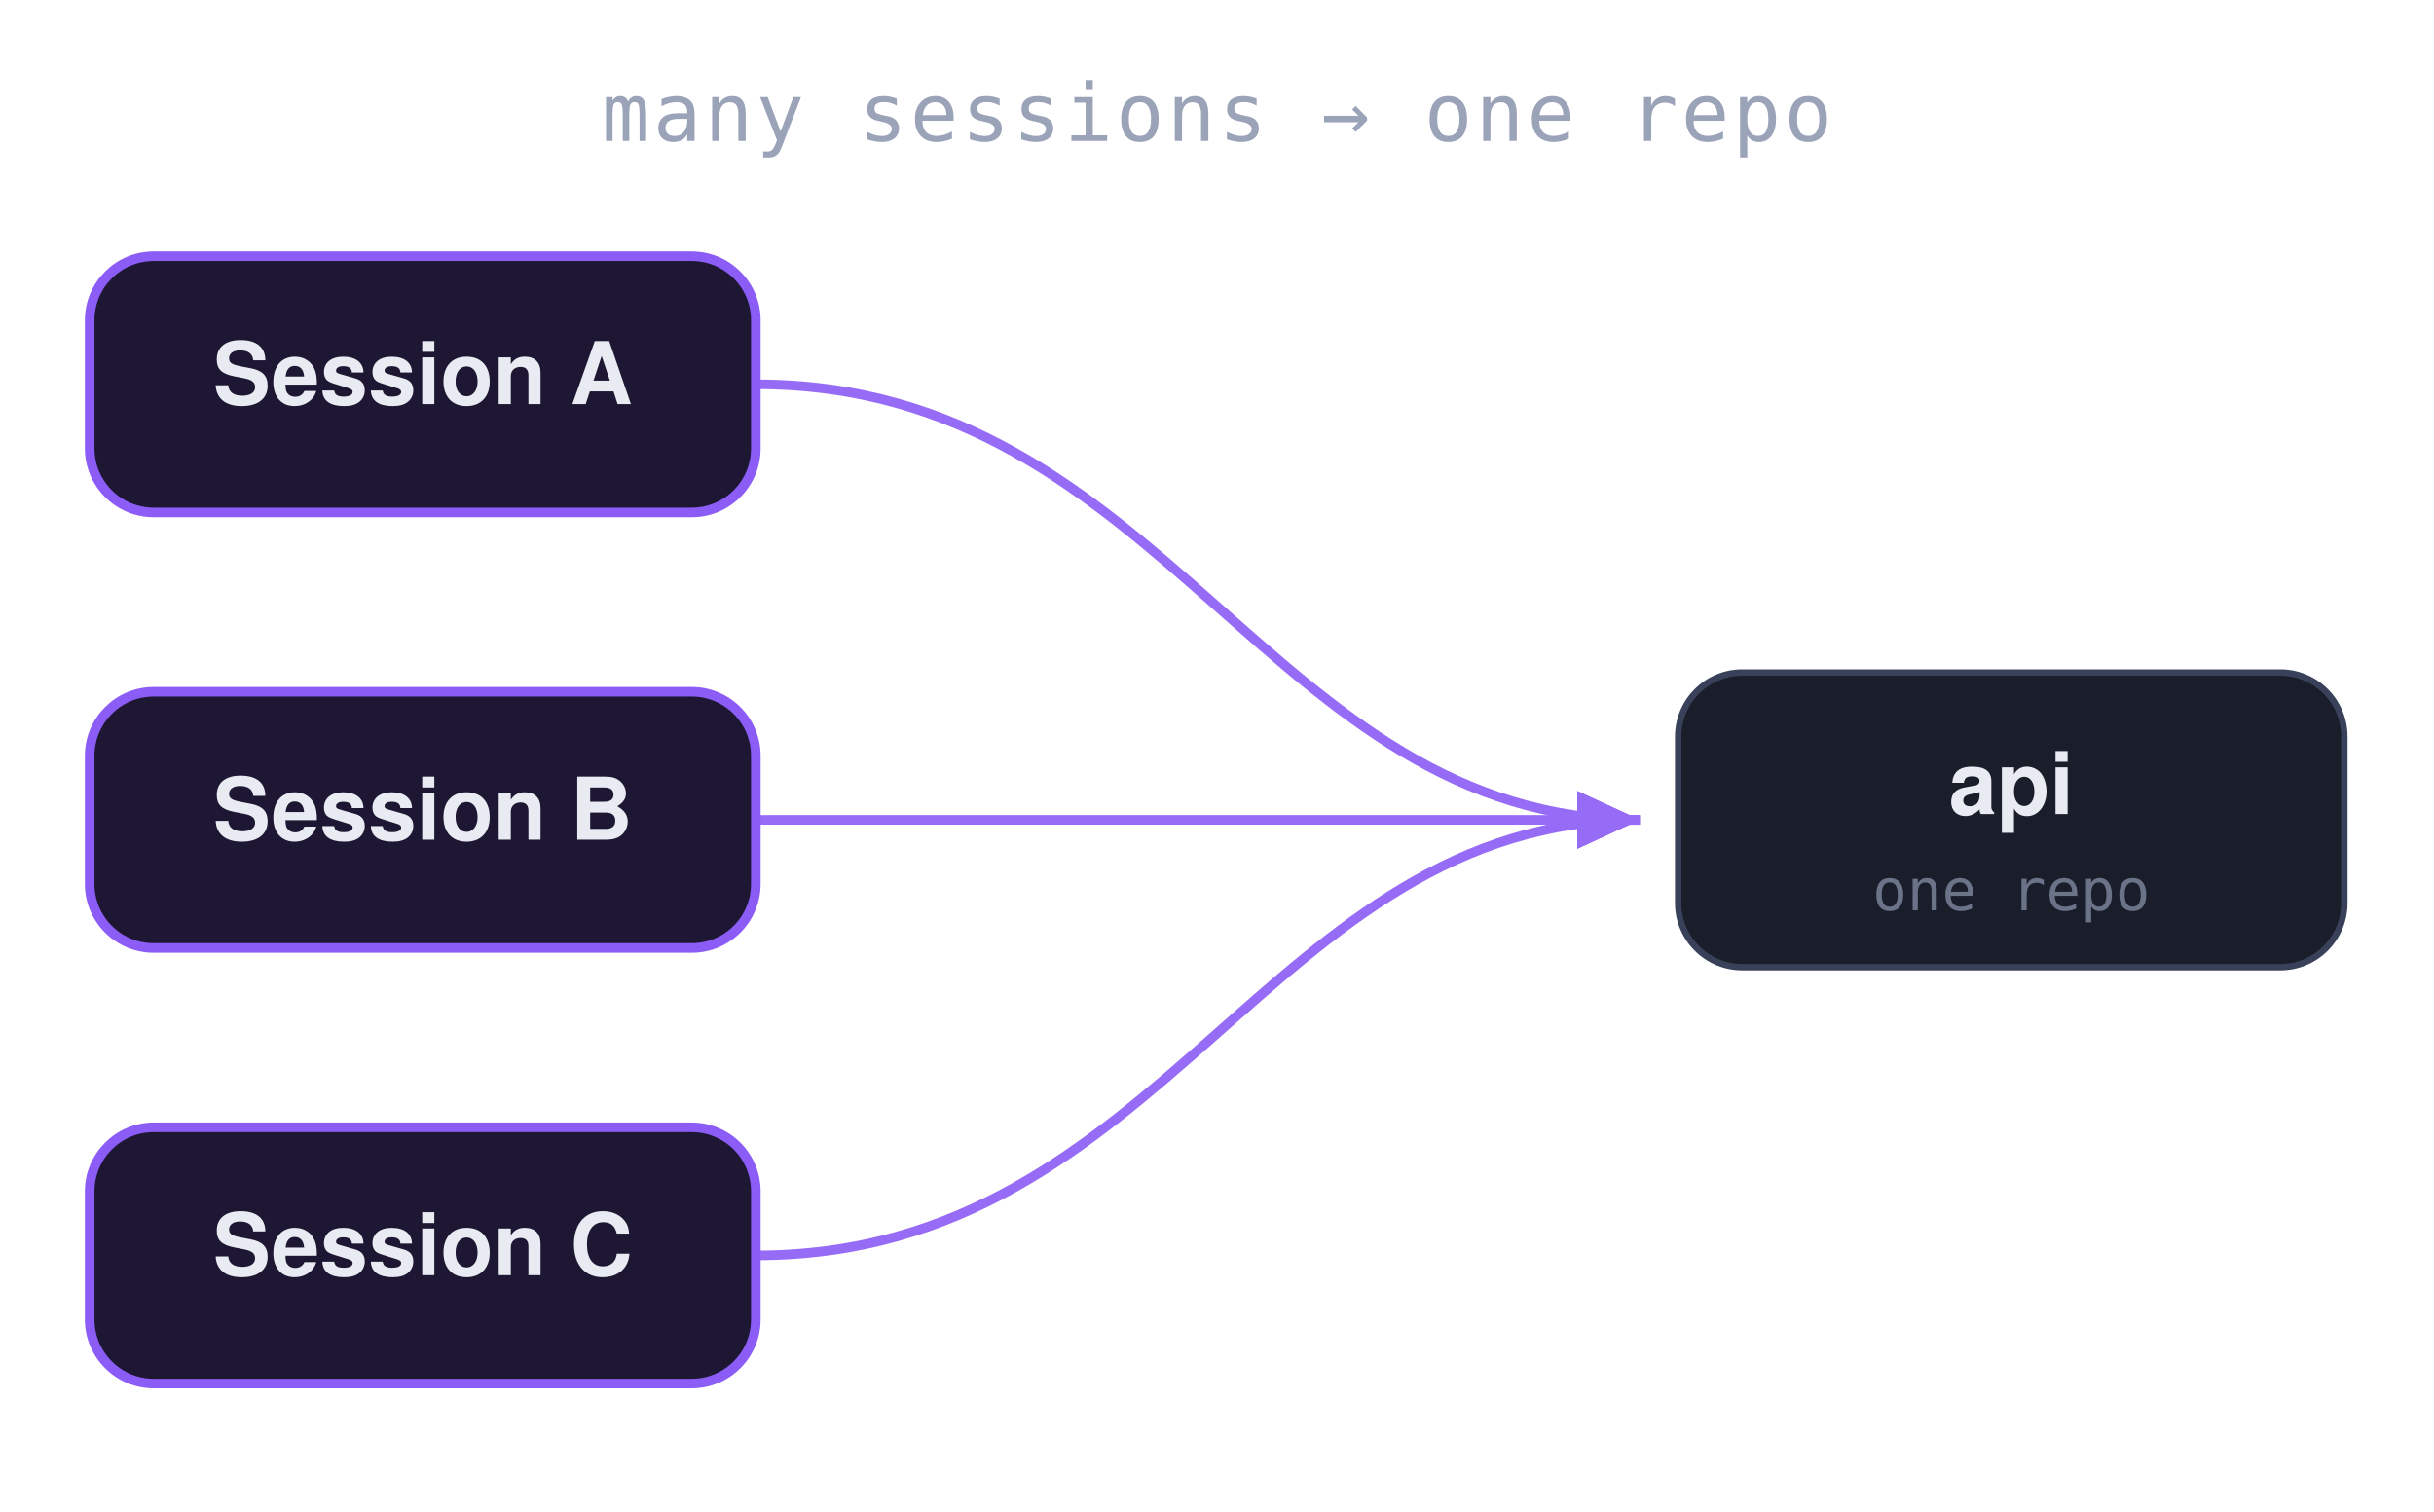
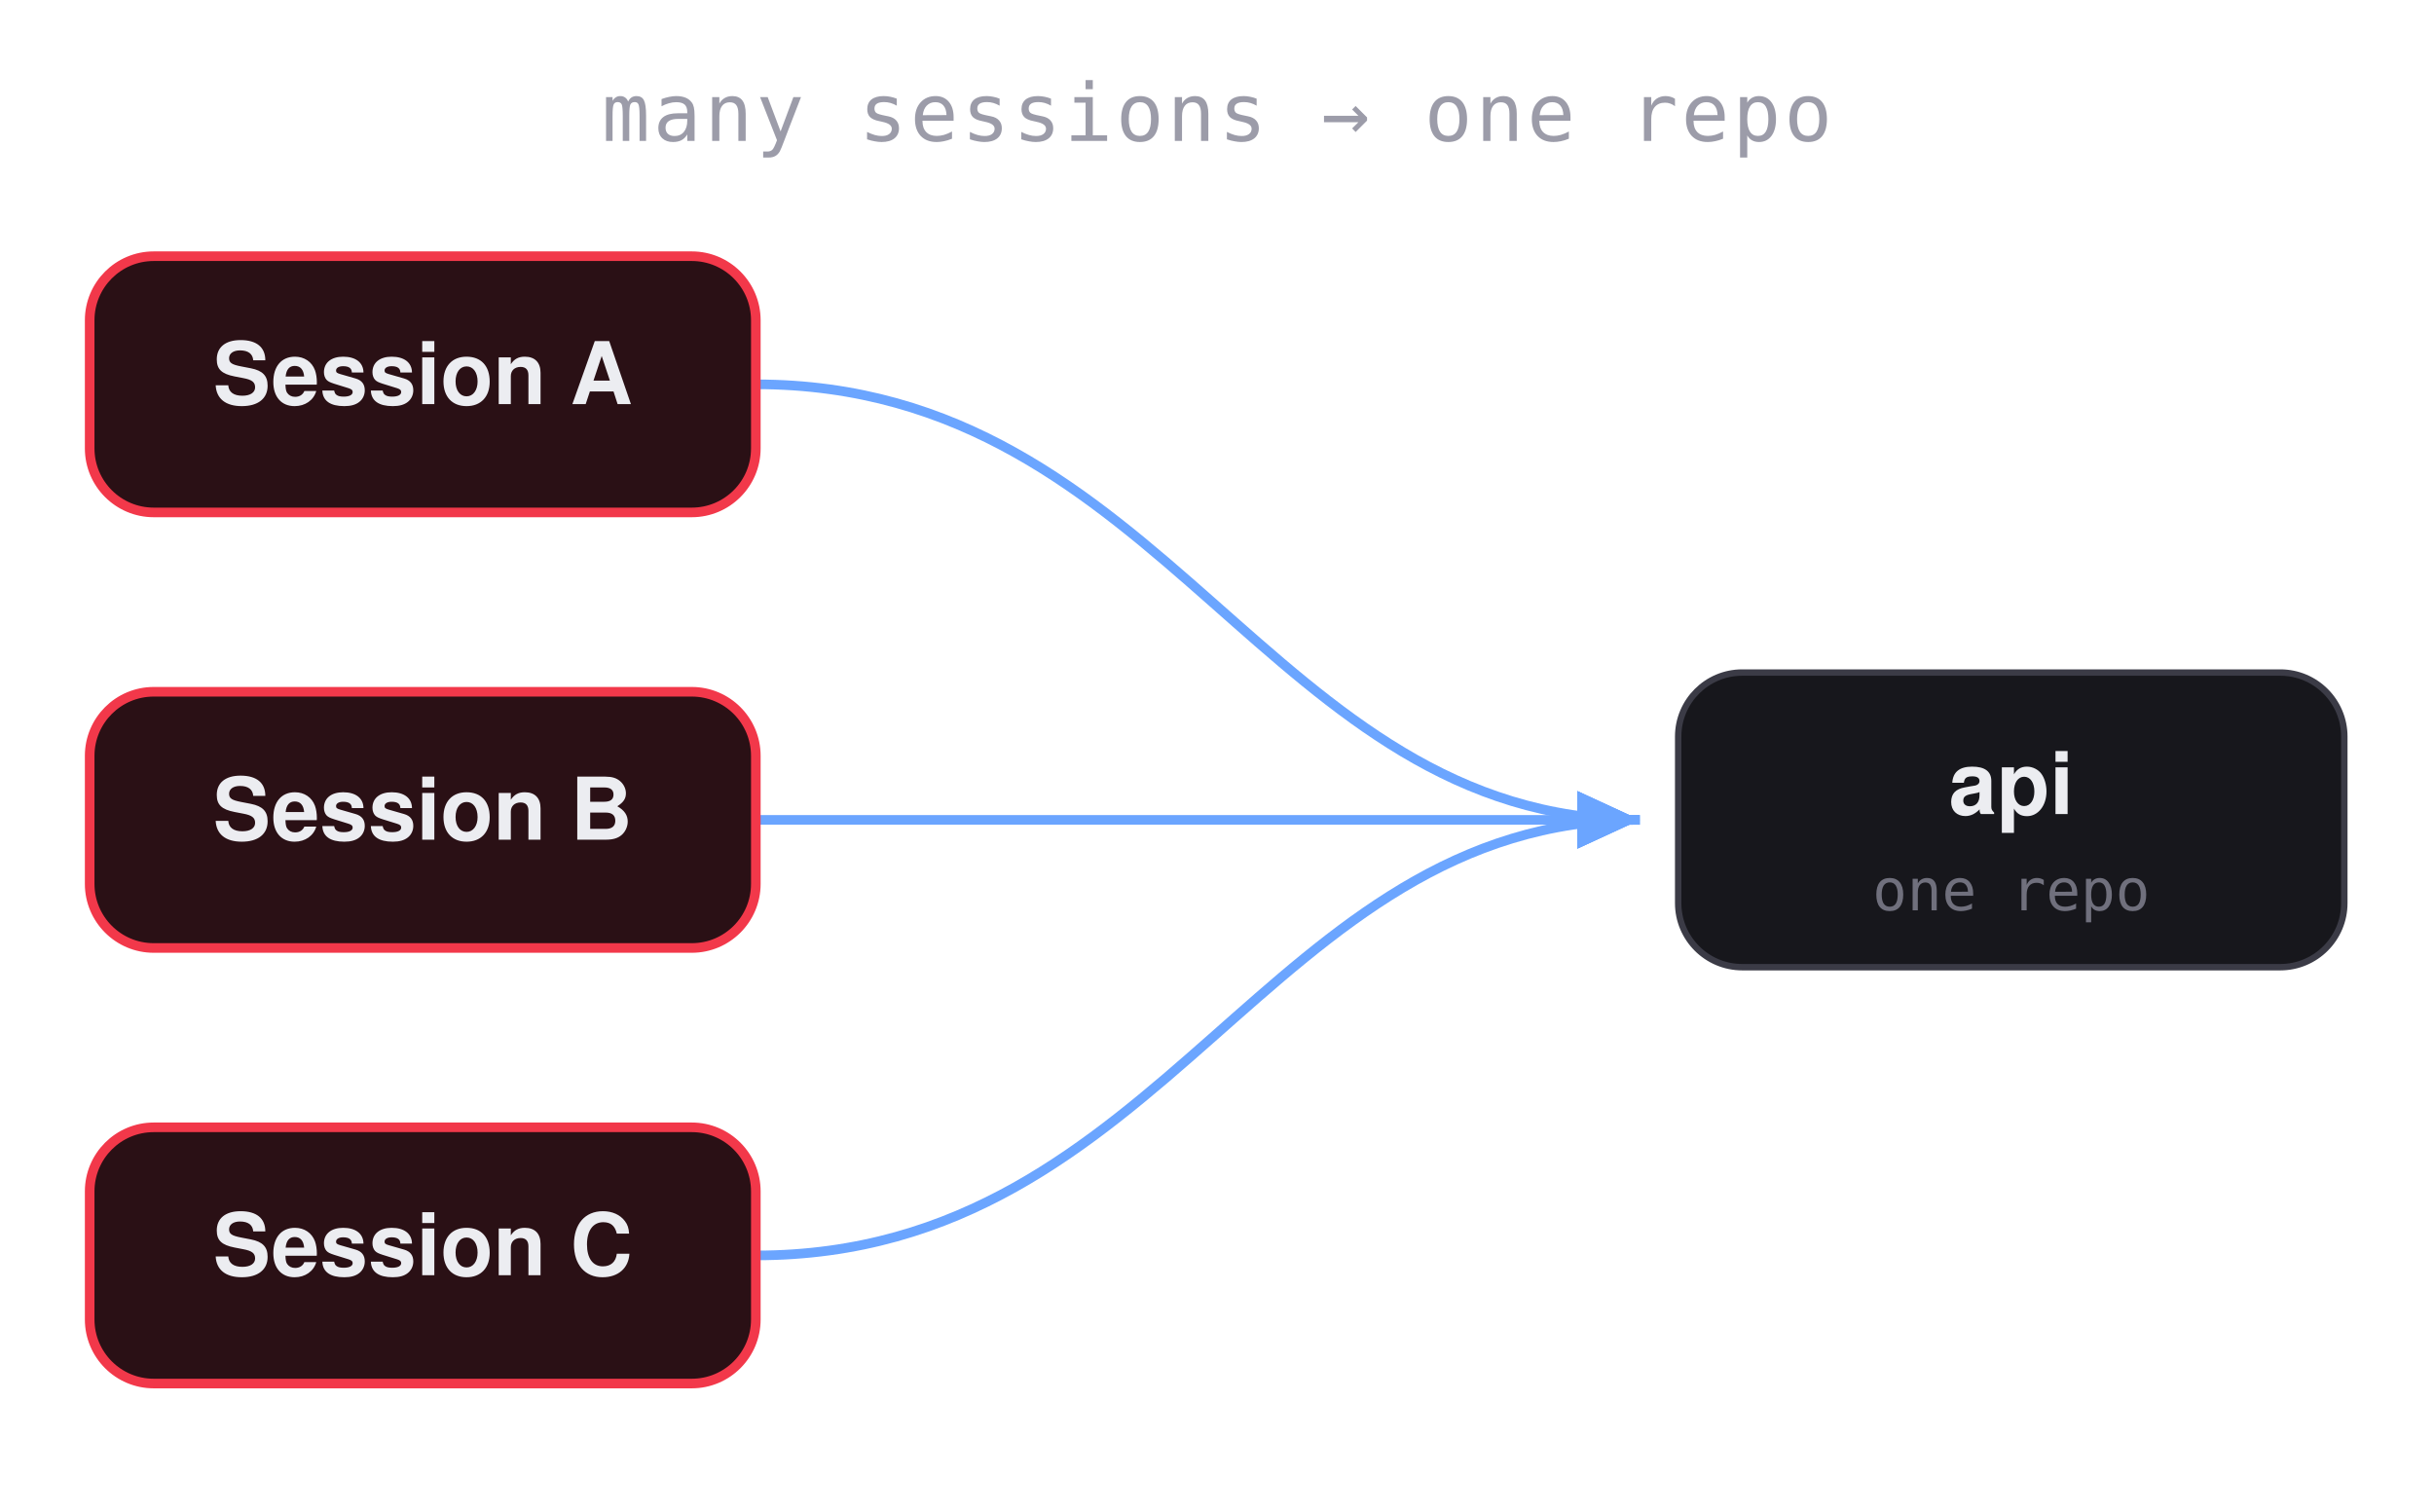
<svg xmlns="http://www.w3.org/2000/svg" viewBox="0 0 380 236" width="380" height="236" role="img" aria-labelledby="t1 d1" font-family="-apple-system, BlinkMacSystemFont, 'Segoe UI', Helvetica, Arial, sans-serif">
  <defs>
    <marker id="arrow1" markerWidth="9" markerHeight="9" refX="6.5" refY="3" orient="auto">
-       <path d="M0,0 L6.5,3 L0,6 Z" fill="#8b5cf6" />
+       <path d="M0,0 L6.5,3 L0,6 Z" fill="#5b9bff" />
    </marker>
  </defs>
-   <text x="190" y="22" text-anchor="middle" font-family="'SF Mono','Fira Code',Menlo,Consolas,monospace" font-size="12.5" font-weight="500" letter-spacing="0.04em" fill="#9ba3b8">many sessions → one repo</text>
-   <g fill="none" stroke="#8b5cf6" stroke-width="1.5" opacity="0.9">
+   <text x="190" y="22" text-anchor="middle" font-family="'SF Mono','Fira Code',Menlo,Consolas,monospace" font-size="12.5" font-weight="500" letter-spacing="0.04em" fill="#9c9ca9">many sessions → one repo</text>
+   <g fill="none" stroke="#5b9bff" stroke-width="1.5" opacity="0.9">
    <path d="M118,60 C 182,60 198,128 256,128" marker-end="url(#arrow1)" />
    <path d="M118,128 L 256,128" marker-end="url(#arrow1)" />
    <path d="M118,196 C 182,196 198,128 256,128" marker-end="url(#arrow1)" />
  </g>
  <g>
-     <rect x="14" y="40" width="104" height="40" rx="10" fill="#1d1733" stroke="#8b5cf6" stroke-width="1.5" />
-     <text x="66" y="60" text-anchor="middle" dominant-baseline="central" font-size="13.5" font-weight="600" fill="#e9ebf2">Session A</text>
-     <rect x="14" y="108" width="104" height="40" rx="10" fill="#1d1733" stroke="#8b5cf6" stroke-width="1.5" />
-     <text x="66" y="128" text-anchor="middle" dominant-baseline="central" font-size="13.5" font-weight="600" fill="#e9ebf2">Session B</text>
-     <rect x="14" y="176" width="104" height="40" rx="10" fill="#1d1733" stroke="#8b5cf6" stroke-width="1.5" />
-     <text x="66" y="196" text-anchor="middle" dominant-baseline="central" font-size="13.5" font-weight="600" fill="#e9ebf2">Session C</text>
+     <rect x="14" y="40" width="104" height="40" rx="10" fill="#2a1015" stroke="#f2384a" stroke-width="1.5" />
+     <text x="66" y="60" text-anchor="middle" dominant-baseline="central" font-size="13.5" font-weight="600" fill="#ecedf1">Session A</text>
+     <rect x="14" y="108" width="104" height="40" rx="10" fill="#2a1015" stroke="#f2384a" stroke-width="1.5" />
+     <text x="66" y="128" text-anchor="middle" dominant-baseline="central" font-size="13.5" font-weight="600" fill="#ecedf1">Session B</text>
+     <rect x="14" y="176" width="104" height="40" rx="10" fill="#2a1015" stroke="#f2384a" stroke-width="1.5" />
+     <text x="66" y="196" text-anchor="middle" dominant-baseline="central" font-size="13.5" font-weight="600" fill="#ecedf1">Session C</text>
  </g>
-   <rect x="262" y="105" width="104" height="46" rx="10" fill="#1a1e2a" stroke="#39415a" stroke-width="1" />
-   <text x="314" y="124" text-anchor="middle" dominant-baseline="central" font-size="13.5" font-weight="600" fill="#e9ebf2">api</text>
-   <text x="314" y="139" text-anchor="middle" dominant-baseline="central" font-family="'SF Mono','Fira Code',Menlo,Consolas,monospace" font-size="9" fill="#6b7388">one repo</text>
+   <rect x="262" y="105" width="104" height="46" rx="10" fill="#17171c" stroke="#3b3b46" stroke-width="1" />
+   <text x="314" y="124" text-anchor="middle" dominant-baseline="central" font-size="13.5" font-weight="600" fill="#ecedf1">api</text>
+   <text x="314" y="139" text-anchor="middle" dominant-baseline="central" font-family="'SF Mono','Fira Code',Menlo,Consolas,monospace" font-size="9" fill="#70707d">one repo</text>
</svg>
